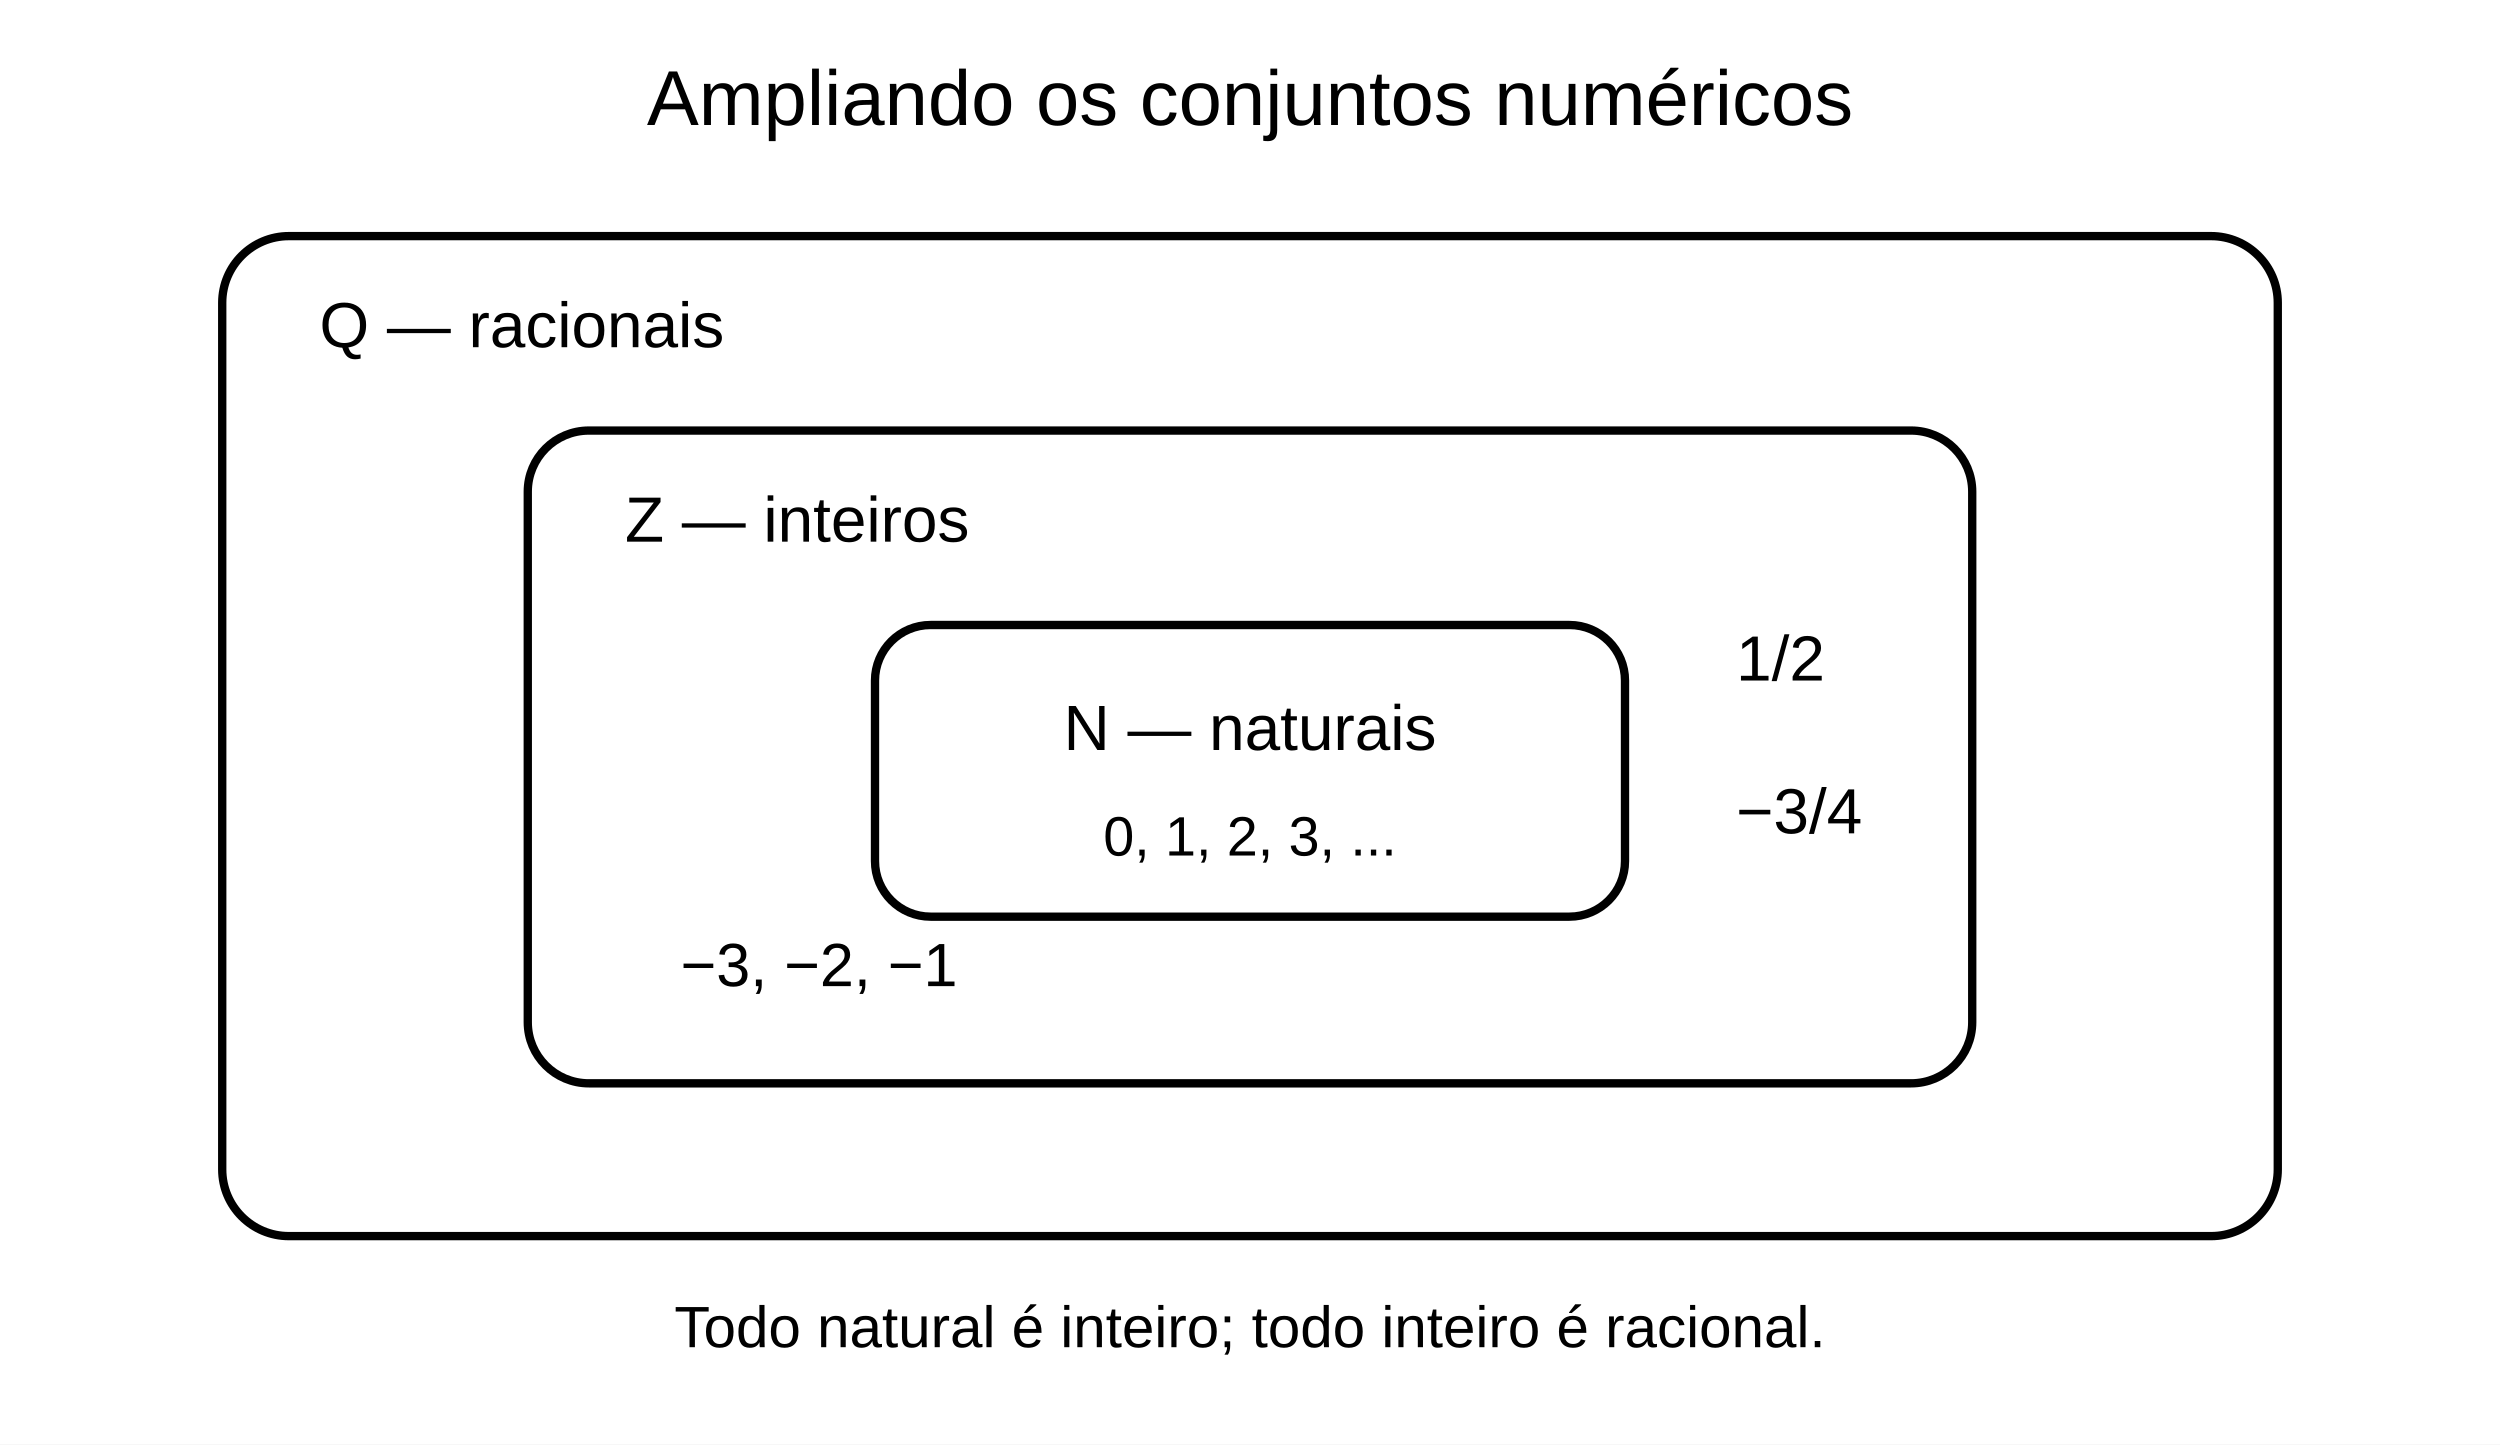
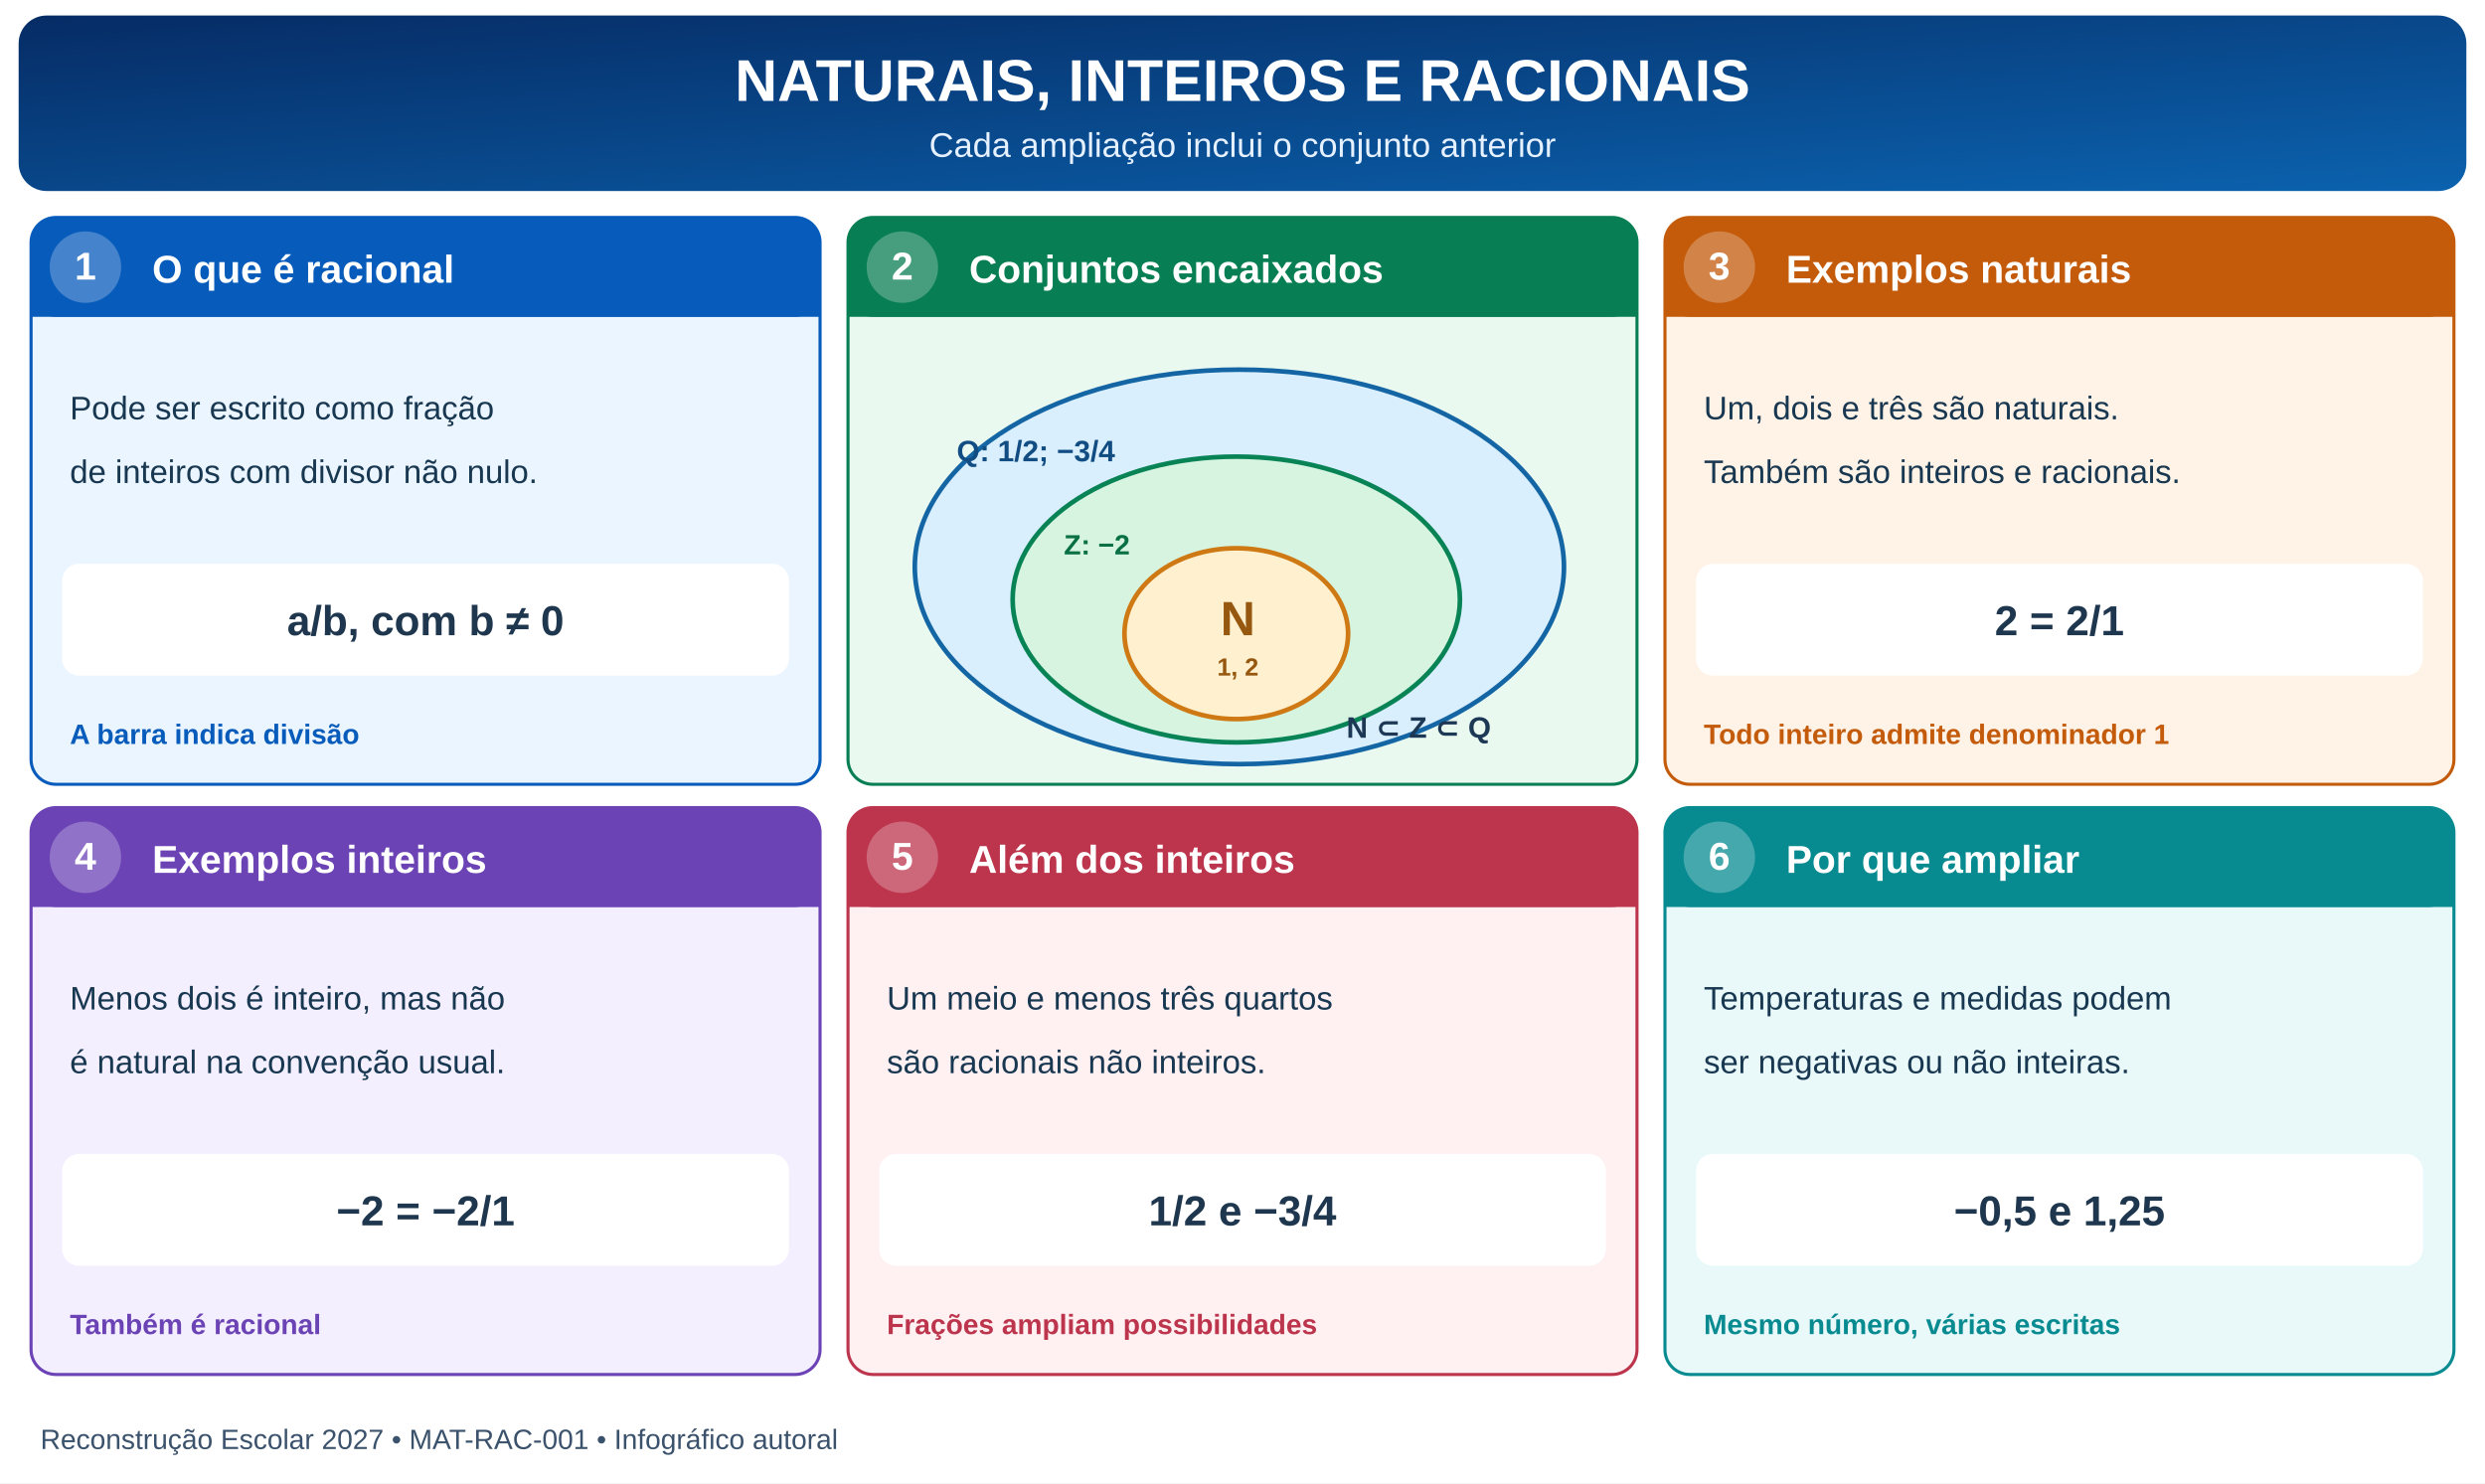
- <svg xmlns="http://www.w3.org/2000/svg" width="900" height="520" viewBox="0 0 900 520" role="img" aria-labelledby="title desc">
-   <rect width="900" height="520" fill="white" />
-   <text x="450" y="45" text-anchor="middle" font-size="28" font-family="Arial">Ampliando os conjuntos numéricos</text>
-   <rect x="80" y="85" width="740" height="360" rx="24" fill="none" stroke="black" stroke-width="3" />
-   <text x="115" y="125" font-size="23" font-family="Arial">Q — racionais</text>
-   <rect x="190" y="155" width="520" height="235" rx="22" fill="none" stroke="black" stroke-width="3" />
-   <text x="225" y="195" font-size="23" font-family="Arial">Z — inteiros</text>
-   <rect x="315" y="225" width="270" height="105" rx="20" fill="none" stroke="black" stroke-width="3" />
-   <text x="450" y="270" text-anchor="middle" font-size="23" font-family="Arial">N — naturais</text>
-   <text x="450" y="308" text-anchor="middle" font-size="20" font-family="Arial">0, 1, 2, 3, ...</text>
-   <text x="245" y="355" font-size="22" font-family="Arial">−3, −2, −1</text>
-   <text x="625" y="245" font-size="23" font-family="Arial">1/2</text>
-   <text x="625" y="300" font-size="23" font-family="Arial">−3/4</text>
-   <text x="450" y="485" text-anchor="middle" font-size="21" font-family="Arial">Todo natural é inteiro; todo inteiro é racional.</text>
+ <svg xmlns="http://www.w3.org/2000/svg" viewBox="0 0 1600 955" role="img" aria-labelledby="title desc">
+   <defs>
+     <linearGradient id="hd" x1="0" y1="0" x2="1" y2="1">
+       <stop offset="0" stop-color="#062c65" />
+       <stop offset="1" stop-color="#0b62ae" />
+     </linearGradient>
+   </defs>
+   <rect width="1600" height="955" fill="#fff" />
+   <rect x="12" y="10" width="1576" height="113" rx="18" fill="url(#hd)" />
+   <text x="800" y="65" text-anchor="middle" font-family="Arial,DejaVu Sans,sans-serif" font-size="38" font-weight="700" fill="#fff">NATURAIS, INTEIROS E RACIONAIS</text>
+   <text x="800" y="101" text-anchor="middle" font-family="Arial,DejaVu Sans,sans-serif" font-size="22" font-weight="400" fill="#e6f1ff">Cada ampliação inclui o conjunto anterior</text>
+   <rect x="20" y="140" width="508" height="365" rx="16" fill="#ebf5ff" stroke="#075bbb" stroke-width="2" />
+   <rect x="20" y="140" width="508" height="64" rx="16" fill="#075bbb" />
+   <rect x="20" y="186" width="508" height="18" fill="#075bbb" />
+   <circle cx="55" cy="172" r="23" fill="#fff" opacity=".25" />
+   <text x="55" y="180" text-anchor="middle" font-family="Arial,DejaVu Sans,sans-serif" font-size="25" font-weight="700" fill="#fff">1</text>
+   <text x="98" y="182" text-anchor="start" font-family="Arial,DejaVu Sans,sans-serif" font-size="25" font-weight="700" fill="#fff">O que é racional</text>
+   <text x="45" y="270" text-anchor="start" font-family="Arial,DejaVu Sans,sans-serif" font-size="21" font-weight="400" fill="#183750">Pode ser escrito como fração</text>
+   <text x="45" y="311" text-anchor="start" font-family="Arial,DejaVu Sans,sans-serif" font-size="21" font-weight="400" fill="#183750">de inteiros com divisor não nulo.</text>
+   <rect x="40" y="363" width="468" height="72" rx="11" fill="#fff" />
+   <text x="274" y="409" text-anchor="middle" font-family="Arial,DejaVu Sans,sans-serif" font-size="27" font-weight="700" fill="#1f374e">a/b, com b ≠ 0</text>
+   <text x="45" y="479" text-anchor="start" font-family="Arial,DejaVu Sans,sans-serif" font-size="18" font-weight="700" fill="#075bbb">A barra indica divisão</text>
+   <rect x="546" y="140" width="508" height="365" rx="16" fill="#e9f9f0" stroke="#087e54" stroke-width="2" />
+   <rect x="546" y="140" width="508" height="64" rx="16" fill="#087e54" />
+   <rect x="546" y="186" width="508" height="18" fill="#087e54" />
+   <circle cx="581" cy="172" r="23" fill="#fff" opacity=".25" />
+   <text x="581" y="180" text-anchor="middle" font-family="Arial,DejaVu Sans,sans-serif" font-size="25" font-weight="700" fill="#fff">2</text>
+   <text x="624" y="182" text-anchor="start" font-family="Arial,DejaVu Sans,sans-serif" font-size="25" font-weight="700" fill="#fff">Conjuntos encaixados</text>
+   <ellipse cx="798" cy="365" rx="209" ry="127" fill="#d9effd" stroke="#1465a4" stroke-width="3" />
+   <ellipse cx="796" cy="386" rx="144" ry="92" fill="#d6f4df" stroke="#088355" stroke-width="3" />
+   <ellipse cx="796" cy="408" rx="72" ry="55" fill="#fff1cf" stroke="#ce7914" stroke-width="3" />
+   <text x="616" y="297" text-anchor="start" font-family="Arial,DejaVu Sans,sans-serif" font-size="19" font-weight="700" fill="#114d83">Q: 1/2; −3/4</text>
+   <text x="685" y="357" text-anchor="start" font-family="Arial,DejaVu Sans,sans-serif" font-size="18" font-weight="700" fill="#087044">Z: −2</text>
+   <text x="797" y="409" text-anchor="middle" font-family="Arial,DejaVu Sans,sans-serif" font-size="31" font-weight="700" fill="#96570f">N</text>
+   <text x="797" y="435" text-anchor="middle" font-family="Arial,DejaVu Sans,sans-serif" font-size="16" font-weight="600" fill="#96570f">1, 2</text>
+   <text x="960" y="475" text-anchor="end" font-family="Arial,DejaVu Sans,sans-serif" font-size="19" font-weight="700" fill="#1d3854">N ⊂ Z ⊂ Q</text>
+   <rect x="1072" y="140" width="508" height="365" rx="16" fill="#fff2e6" stroke="#c35b0b" stroke-width="2" />
+   <rect x="1072" y="140" width="508" height="64" rx="16" fill="#c35b0b" />
+   <rect x="1072" y="186" width="508" height="18" fill="#c35b0b" />
+   <circle cx="1107" cy="172" r="23" fill="#fff" opacity=".25" />
+   <text x="1107" y="180" text-anchor="middle" font-family="Arial,DejaVu Sans,sans-serif" font-size="25" font-weight="700" fill="#fff">3</text>
+   <text x="1150" y="182" text-anchor="start" font-family="Arial,DejaVu Sans,sans-serif" font-size="25" font-weight="700" fill="#fff">Exemplos naturais</text>
+   <text x="1097" y="270" text-anchor="start" font-family="Arial,DejaVu Sans,sans-serif" font-size="21" font-weight="400" fill="#183750">Um, dois e três são naturais.</text>
+   <text x="1097" y="311" text-anchor="start" font-family="Arial,DejaVu Sans,sans-serif" font-size="21" font-weight="400" fill="#183750">Também são inteiros e racionais.</text>
+   <rect x="1092" y="363" width="468" height="72" rx="11" fill="#fff" />
+   <text x="1326" y="409" text-anchor="middle" font-family="Arial,DejaVu Sans,sans-serif" font-size="27" font-weight="700" fill="#1f374e">2 = 2/1</text>
+   <text x="1097" y="479" text-anchor="start" font-family="Arial,DejaVu Sans,sans-serif" font-size="18" font-weight="700" fill="#c35b0b">Todo inteiro admite denominador 1</text>
+   <rect x="20" y="520" width="508" height="365" rx="16" fill="#f3efff" stroke="#6b43b5" stroke-width="2" />
+   <rect x="20" y="520" width="508" height="64" rx="16" fill="#6b43b5" />
+   <rect x="20" y="566" width="508" height="18" fill="#6b43b5" />
+   <circle cx="55" cy="552" r="23" fill="#fff" opacity=".25" />
+   <text x="55" y="560" text-anchor="middle" font-family="Arial,DejaVu Sans,sans-serif" font-size="25" font-weight="700" fill="#fff">4</text>
+   <text x="98" y="562" text-anchor="start" font-family="Arial,DejaVu Sans,sans-serif" font-size="25" font-weight="700" fill="#fff">Exemplos inteiros</text>
+   <text x="45" y="650" text-anchor="start" font-family="Arial,DejaVu Sans,sans-serif" font-size="21" font-weight="400" fill="#183750">Menos dois é inteiro, mas não</text>
+   <text x="45" y="691" text-anchor="start" font-family="Arial,DejaVu Sans,sans-serif" font-size="21" font-weight="400" fill="#183750">é natural na convenção usual.</text>
+   <rect x="40" y="743" width="468" height="72" rx="11" fill="#fff" />
+   <text x="274" y="789" text-anchor="middle" font-family="Arial,DejaVu Sans,sans-serif" font-size="27" font-weight="700" fill="#1f374e">−2 = −2/1</text>
+   <text x="45" y="859" text-anchor="start" font-family="Arial,DejaVu Sans,sans-serif" font-size="18" font-weight="700" fill="#6b43b5">Também é racional</text>
+   <rect x="546" y="520" width="508" height="365" rx="16" fill="#fff0f2" stroke="#bc354d" stroke-width="2" />
+   <rect x="546" y="520" width="508" height="64" rx="16" fill="#bc354d" />
+   <rect x="546" y="566" width="508" height="18" fill="#bc354d" />
+   <circle cx="581" cy="552" r="23" fill="#fff" opacity=".25" />
+   <text x="581" y="560" text-anchor="middle" font-family="Arial,DejaVu Sans,sans-serif" font-size="25" font-weight="700" fill="#fff">5</text>
+   <text x="624" y="562" text-anchor="start" font-family="Arial,DejaVu Sans,sans-serif" font-size="25" font-weight="700" fill="#fff">Além dos inteiros</text>
+   <text x="571" y="650" text-anchor="start" font-family="Arial,DejaVu Sans,sans-serif" font-size="21" font-weight="400" fill="#183750">Um meio e menos três quartos</text>
+   <text x="571" y="691" text-anchor="start" font-family="Arial,DejaVu Sans,sans-serif" font-size="21" font-weight="400" fill="#183750">são racionais não inteiros.</text>
+   <rect x="566" y="743" width="468" height="72" rx="11" fill="#fff" />
+   <text x="800" y="789" text-anchor="middle" font-family="Arial,DejaVu Sans,sans-serif" font-size="27" font-weight="700" fill="#1f374e">1/2 e −3/4</text>
+   <text x="571" y="859" text-anchor="start" font-family="Arial,DejaVu Sans,sans-serif" font-size="18" font-weight="700" fill="#bc354d">Frações ampliam possibilidades</text>
+   <rect x="1072" y="520" width="508" height="365" rx="16" fill="#e9f9fa" stroke="#078b91" stroke-width="2" />
+   <rect x="1072" y="520" width="508" height="64" rx="16" fill="#078b91" />
+   <rect x="1072" y="566" width="508" height="18" fill="#078b91" />
+   <circle cx="1107" cy="552" r="23" fill="#fff" opacity=".25" />
+   <text x="1107" y="560" text-anchor="middle" font-family="Arial,DejaVu Sans,sans-serif" font-size="25" font-weight="700" fill="#fff">6</text>
+   <text x="1150" y="562" text-anchor="start" font-family="Arial,DejaVu Sans,sans-serif" font-size="25" font-weight="700" fill="#fff">Por que ampliar</text>
+   <text x="1097" y="650" text-anchor="start" font-family="Arial,DejaVu Sans,sans-serif" font-size="21" font-weight="400" fill="#183750">Temperaturas e medidas podem</text>
+   <text x="1097" y="691" text-anchor="start" font-family="Arial,DejaVu Sans,sans-serif" font-size="21" font-weight="400" fill="#183750">ser negativas ou não inteiras.</text>
+   <rect x="1092" y="743" width="468" height="72" rx="11" fill="#fff" />
+   <text x="1326" y="789" text-anchor="middle" font-family="Arial,DejaVu Sans,sans-serif" font-size="27" font-weight="700" fill="#1f374e">−0,5 e 1,25</text>
+   <text x="1097" y="859" text-anchor="start" font-family="Arial,DejaVu Sans,sans-serif" font-size="18" font-weight="700" fill="#078b91">Mesmo número, várias escritas</text>
+   <text x="26" y="933" text-anchor="start" font-family="Arial,DejaVu Sans,sans-serif" font-size="18" font-weight="400" fill="#3b526c">Reconstrução Escolar 2027 • MAT-RAC-001 • Infográfico autoral</text>
</svg>
